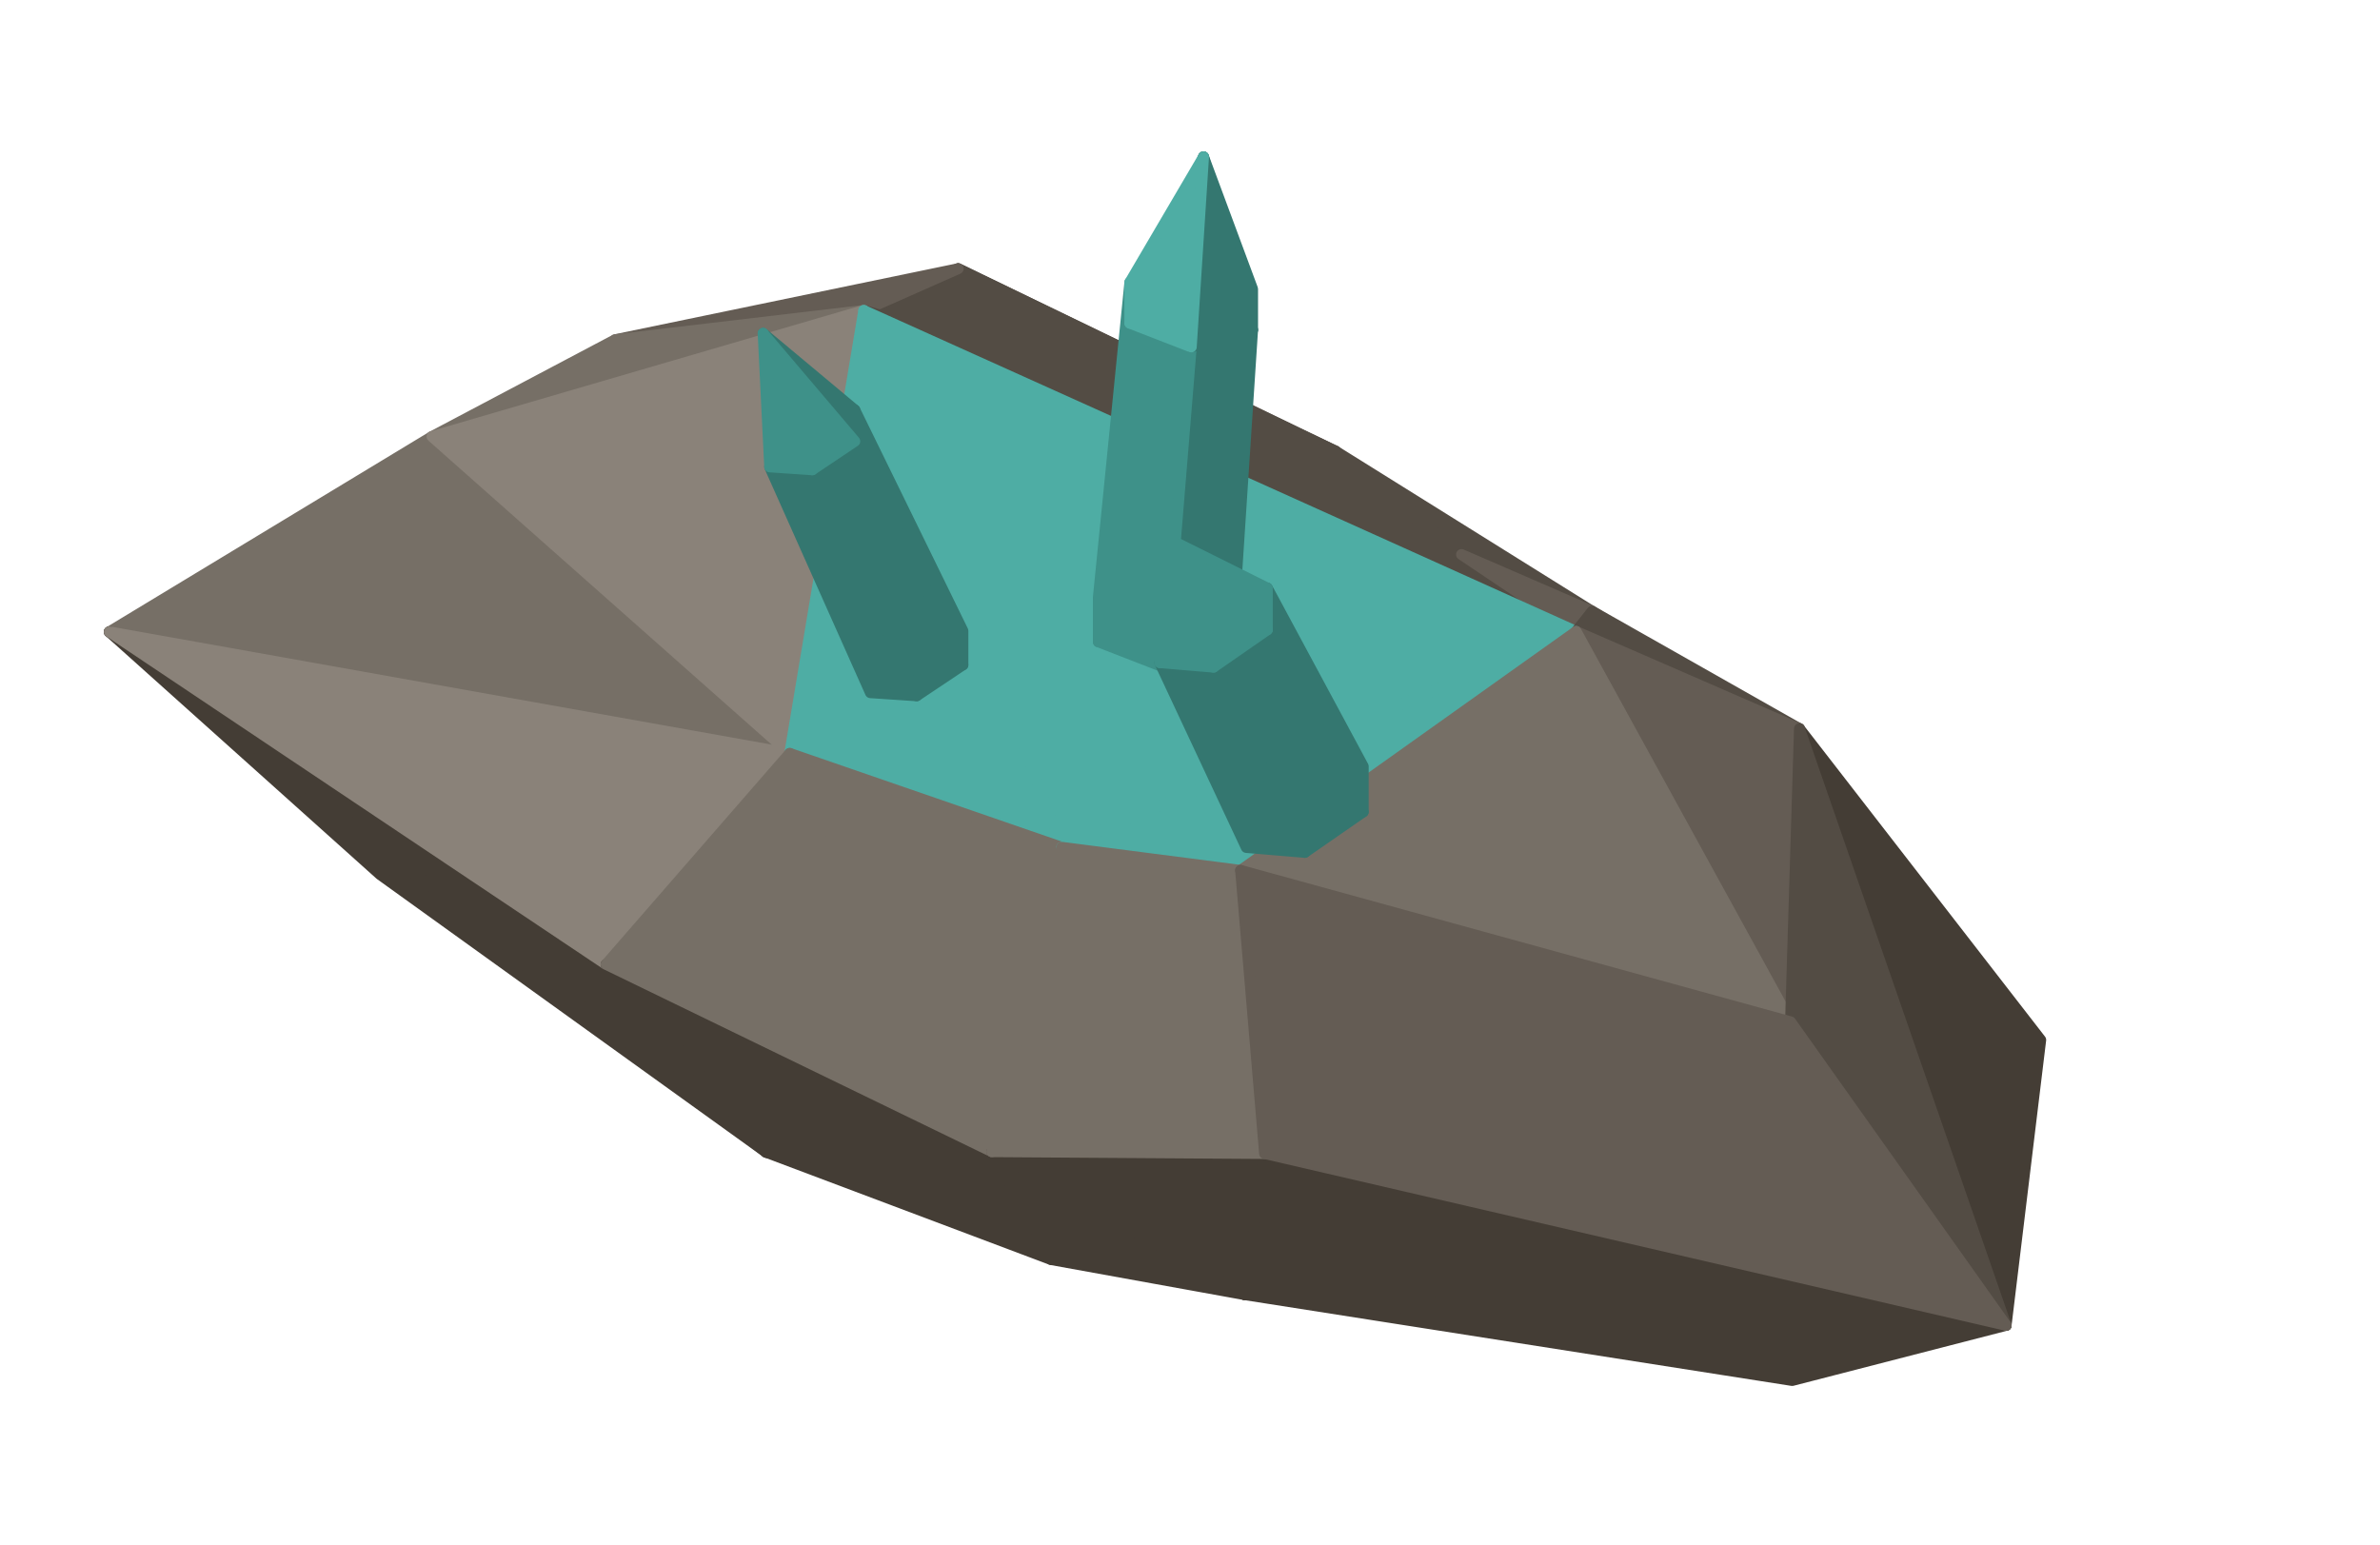
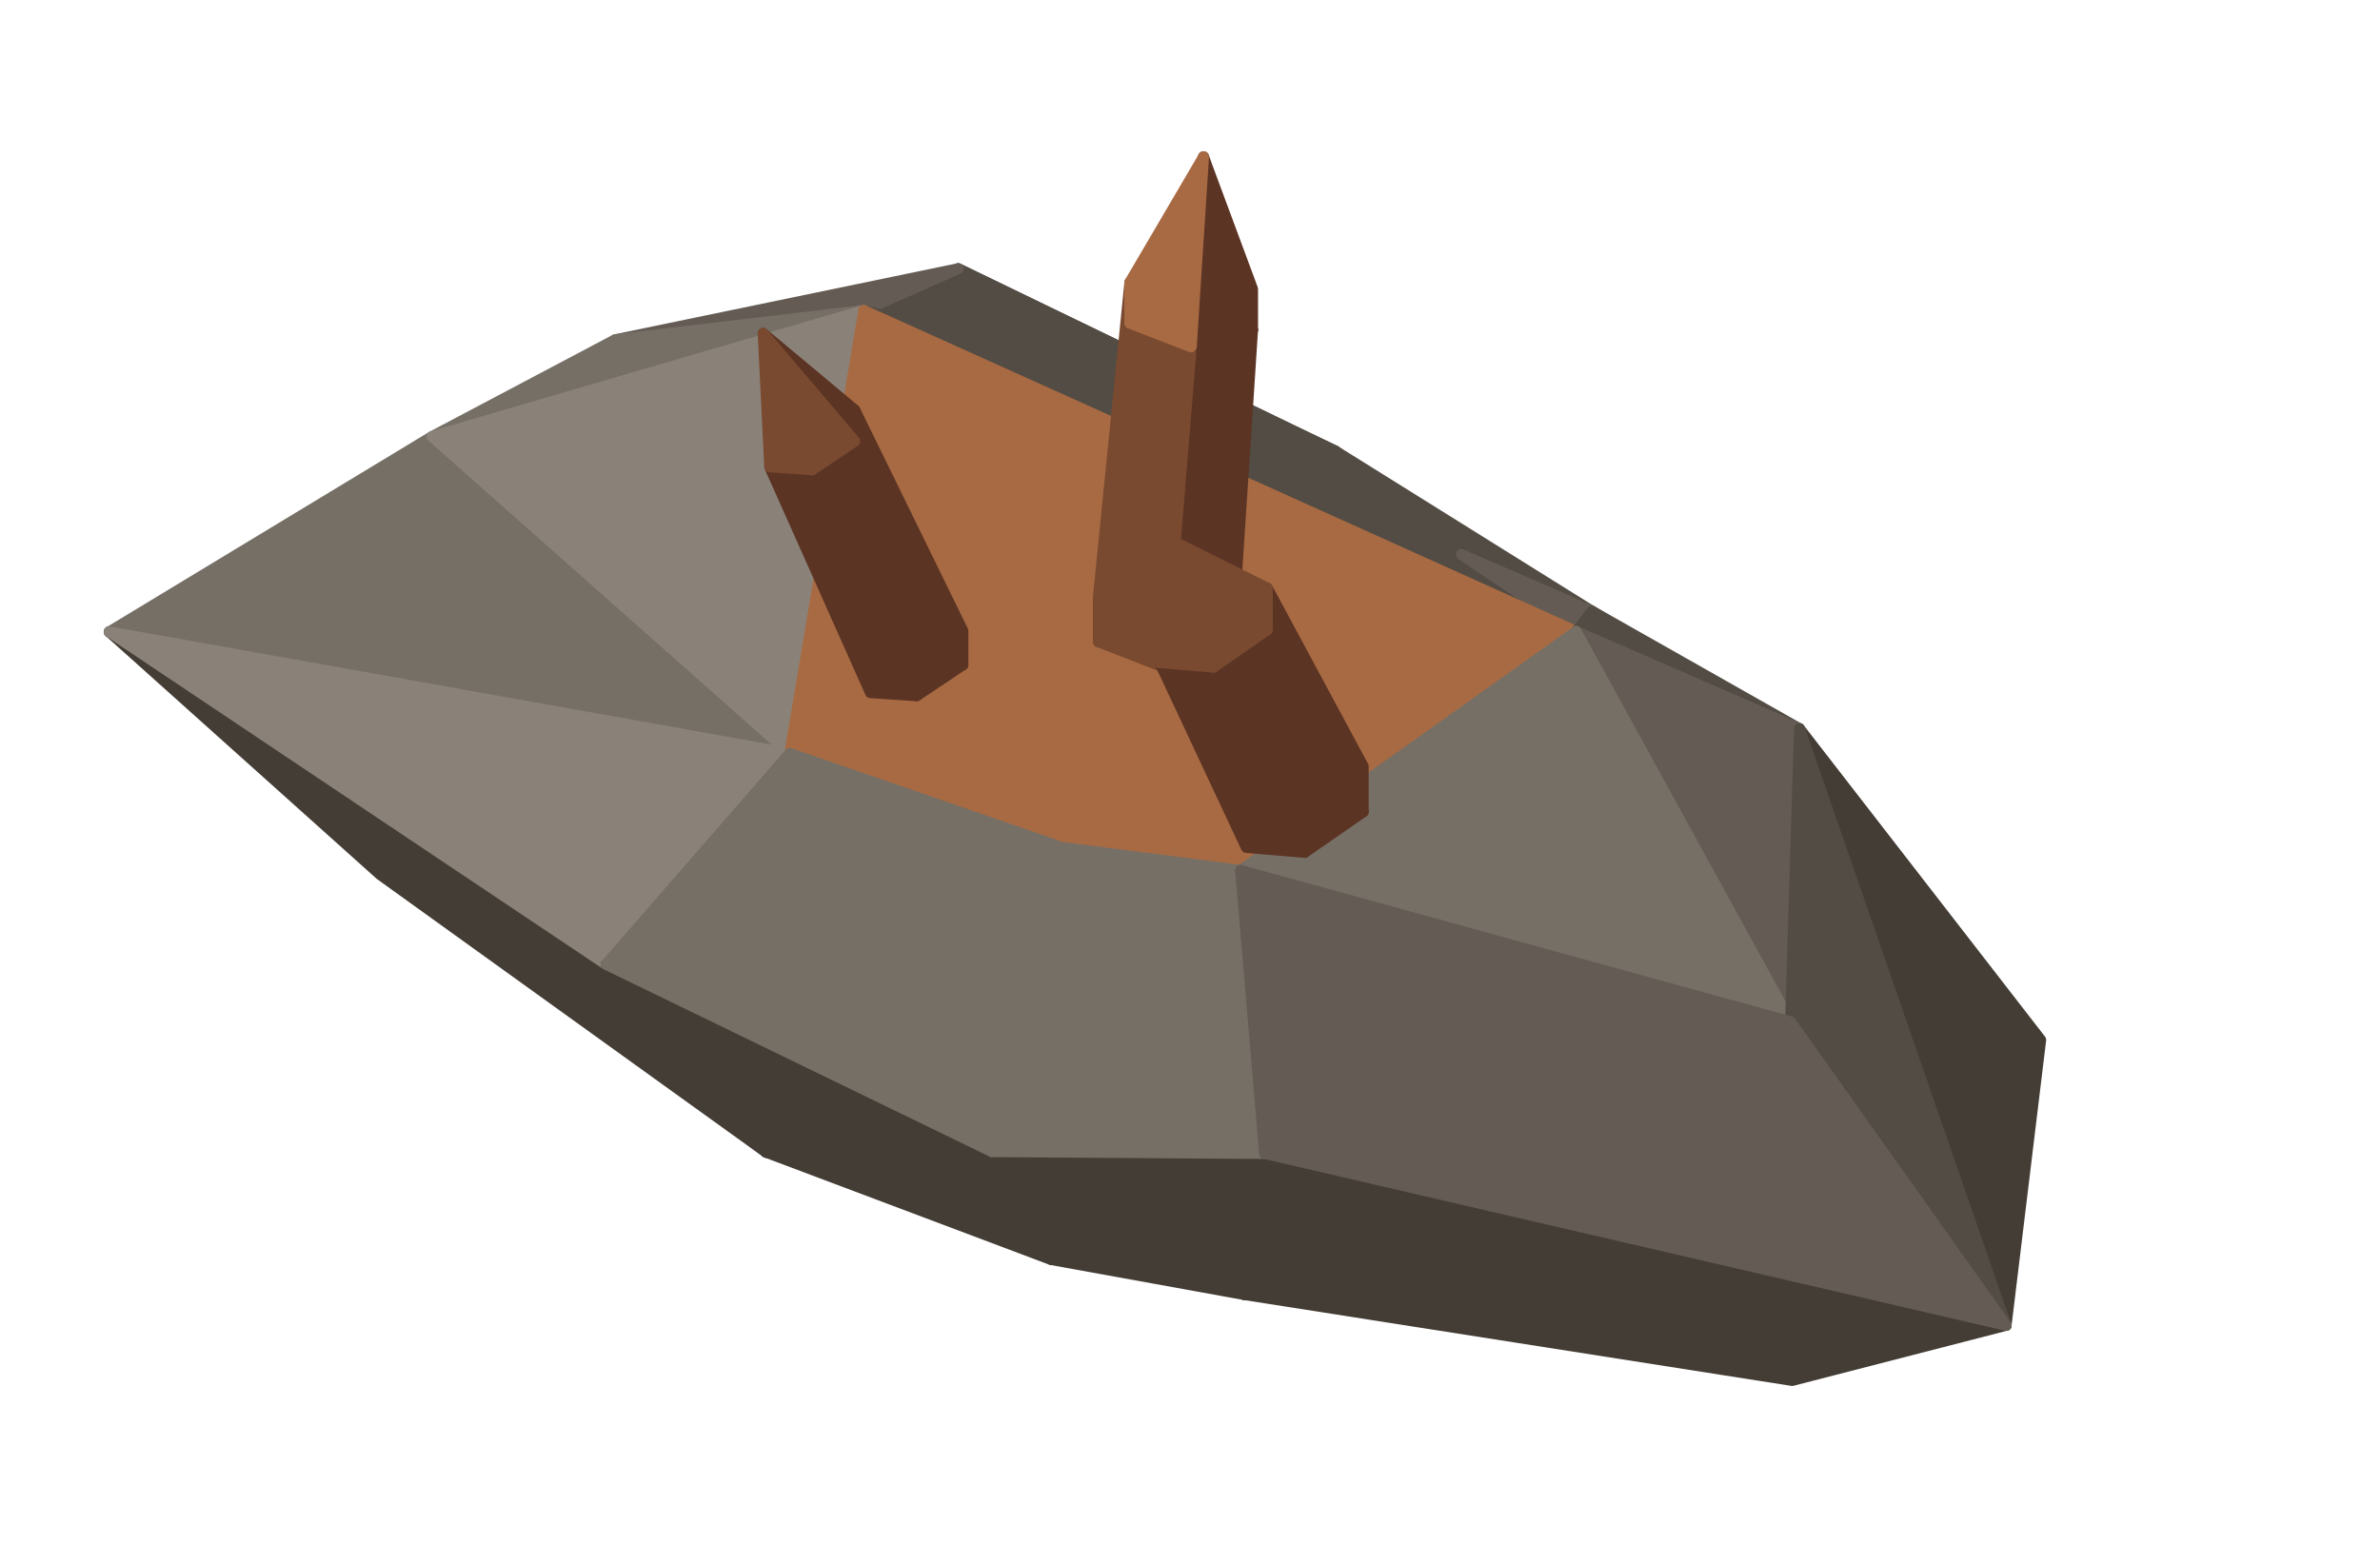
<svg xmlns="http://www.w3.org/2000/svg" width="114.625" height="74.375" viewBox="0 0 262 170">
  <polygon fill="#534C44" stroke="#534C44" stroke-width="1.2" stroke-linejoin="round" points="147.00,49.65 141.72,47.14 105.48,29.58" />
  <polygon fill="#534C44" stroke="#534C44" stroke-width="1.2" stroke-linejoin="round" points="147.00,49.65 177.07,68.42 160.89,61.05" />
  <polygon fill="#534C44" stroke="#534C44" stroke-width="1.2" stroke-linejoin="round" points="147.00,49.65 160.89,61.05 141.72,47.14" />
  <polygon fill="#443D35" stroke="#443D35" stroke-width="1.2" stroke-linejoin="round" points="84.35,126.86 41.84,96.28 12.03,69.56" />
  <polygon fill="#534C44" stroke="#534C44" stroke-width="1.2" stroke-linejoin="round" points="105.48,29.58 141.72,47.14 95.09,34.18" />
  <polygon fill="#645C54" stroke="#645C54" stroke-width="1.2" stroke-linejoin="round" points="67.72,37.40 105.48,29.58 95.09,34.18" />
  <polygon fill="#534C44" stroke="#534C44" stroke-width="1.2" stroke-linejoin="round" points="177.07,68.42 190.26,89.16 160.89,61.05" />
  <polygon fill="#766F66" stroke="#766F66" stroke-width="1.2" stroke-linejoin="round" points="47.56,48.06 67.72,37.40 95.09,34.18" />
  <polygon fill="#766F66" stroke="#766F66" stroke-width="1.2" stroke-linejoin="round" points="12.03,69.56 47.56,48.06 86.94,82.94" />
  <polygon fill="#443D35" stroke="#443D35" stroke-width="1.2" stroke-linejoin="round" points="84.35,126.86 12.03,69.56 66.72,106.17" />
  <polygon fill="#534C44" stroke="#534C44" stroke-width="1.2" stroke-linejoin="round" points="141.72,47.14 173.51,69.52 95.09,34.18" />
  <polygon fill="#8A8279" stroke="#8A8279" stroke-width="1.2" stroke-linejoin="round" points="86.94,82.94 47.56,48.06 95.09,34.18" />
  <polygon fill="#8A8279" stroke="#8A8279" stroke-width="1.2" stroke-linejoin="round" points="66.72,106.17 12.03,69.56 86.94,82.94" />
  <polygon fill="#645C54" stroke="#645C54" stroke-width="1.2" stroke-linejoin="round" points="160.89,61.05 175.27,67.29 173.51,69.52" />
  <polygon fill="#443D35" stroke="#443D35" stroke-width="1.2" stroke-linejoin="round" points="115.72,138.67 84.35,126.86 109.20,126.79" />
-   <polygon fill="#4EADA4" stroke="#4EADA4" stroke-width="1.2" stroke-linejoin="round" points="116.88,93.28 86.94,82.94 95.09,34.18" />
+   <polygon fill="#A86A42" stroke="#A86A42" stroke-width="1.2" stroke-linejoin="round" points="116.88,93.28 86.94,82.94 95.09,34.18" />
  <polygon fill="#443D35" stroke="#443D35" stroke-width="1.2" stroke-linejoin="round" points="84.35,126.86 66.72,106.17 109.20,126.79" />
-   <polygon fill="#4EADA4" stroke="#4EADA4" stroke-width="1.2" stroke-linejoin="round" points="116.88,93.28 95.09,34.18 173.51,69.52" />
+   <polygon fill="#A86A42" stroke="#A86A42" stroke-width="1.2" stroke-linejoin="round" points="116.88,93.28 95.09,34.18 173.51,69.52" />
  <polygon fill="#443D35" stroke="#443D35" stroke-width="1.2" stroke-linejoin="round" points="137.03,142.53 115.72,138.67 109.20,126.79" />
-   <polygon fill="#347770" stroke="#347770" stroke-width="1.2" stroke-linejoin="round" points="106.00,69.45 106.00,73.20 94.10,48.58 94.10,45.13" />
+   <polygon fill="#5C3424" stroke="#5C3424" stroke-width="1.2" stroke-linejoin="round" points="106.00,69.45 106.00,73.20 94.10,48.58 94.10,45.13" />
  <polygon fill="#534C44" stroke="#534C44" stroke-width="1.2" stroke-linejoin="round" points="175.27,67.29 198.09,80.22 173.51,69.52" />
-   <polygon fill="#347770" stroke="#347770" stroke-width="1.2" stroke-linejoin="round" points="100.91,76.60 95.82,76.26 84.73,51.40 89.42,51.72" />
+   <polygon fill="#5C3424" stroke="#5C3424" stroke-width="1.2" stroke-linejoin="round" points="100.91,76.60 95.82,76.26 84.73,51.40 89.42,51.72" />
  <polygon fill="#766F66" stroke="#766F66" stroke-width="1.2" stroke-linejoin="round" points="109.20,126.79 66.72,106.17 86.94,82.94" />
-   <polygon fill="#347770" stroke="#347770" stroke-width="1.2" stroke-linejoin="round" points="106.00,73.20 100.91,76.60 89.42,51.72 94.10,48.58" />
-   <polygon fill="#3E9189" stroke="#3E9189" stroke-width="1.2" stroke-linejoin="round" points="120.91,70.66 120.91,65.76 124.38,31.08 124.38,35.58" />
+   <polygon fill="#5C3424" stroke="#5C3424" stroke-width="1.2" stroke-linejoin="round" points="106.00,73.20 100.91,76.60 89.42,51.72 94.10,48.58" />
+   <polygon fill="#7A4A30" stroke="#7A4A30" stroke-width="1.2" stroke-linejoin="round" points="120.91,70.66 120.91,65.76 124.38,31.08 124.38,35.58" />
  <polygon fill="#766F66" stroke="#766F66" stroke-width="1.2" stroke-linejoin="round" points="109.20,126.79 86.94,82.94 116.88,93.28" />
  <polygon fill="#443D35" stroke="#443D35" stroke-width="1.2" stroke-linejoin="round" points="137.03,142.53 109.20,126.79 139.21,126.99" />
-   <polygon fill="#347770" stroke="#347770" stroke-width="1.2" stroke-linejoin="round" points="135.59,71.47 128.25,73.51 131.14,38.20 137.89,36.32" />
+   <polygon fill="#5C3424" stroke="#5C3424" stroke-width="1.2" stroke-linejoin="round" points="135.59,71.47 128.25,73.51 131.14,38.20 137.89,36.32" />
  <polygon fill="#443D35" stroke="#443D35" stroke-width="1.2" stroke-linejoin="round" points="197.29,151.98 137.03,142.53 220.84,145.91" />
-   <polygon fill="#3E9189" stroke="#3E9189" stroke-width="1.2" stroke-linejoin="round" points="128.25,73.51 120.91,70.66 124.38,35.58 131.14,38.20" />
-   <polygon fill="#347770" stroke="#347770" stroke-width="1.2" stroke-linejoin="round" points="94.10,45.13 94.10,48.58 84.01,36.70" />
-   <polygon fill="#3E9189" stroke="#3E9189" stroke-width="1.2" stroke-linejoin="round" points="89.42,51.72 84.73,51.40 84.01,36.70" />
-   <polygon fill="#3E9189" stroke="#3E9189" stroke-width="1.2" stroke-linejoin="round" points="94.10,48.58 89.42,51.72 84.01,36.70" />
-   <polygon fill="#4EADA4" stroke="#4EADA4" stroke-width="1.2" stroke-linejoin="round" points="136.57,95.82 116.88,93.28 173.51,69.52" />
+   <polygon fill="#7A4A30" stroke="#7A4A30" stroke-width="1.2" stroke-linejoin="round" points="128.25,73.51 120.91,70.66 124.38,35.58 131.14,38.20" />
+   <polygon fill="#5C3424" stroke="#5C3424" stroke-width="1.2" stroke-linejoin="round" points="94.10,45.13 94.10,48.58 84.01,36.70" />
+   <polygon fill="#7A4A30" stroke="#7A4A30" stroke-width="1.2" stroke-linejoin="round" points="89.42,51.72 84.73,51.40 84.01,36.70" />
+   <polygon fill="#7A4A30" stroke="#7A4A30" stroke-width="1.2" stroke-linejoin="round" points="94.10,48.58 89.42,51.72 84.01,36.70" />
+   <polygon fill="#A86A42" stroke="#A86A42" stroke-width="1.2" stroke-linejoin="round" points="136.57,95.82 116.88,93.28 173.51,69.52" />
  <polygon fill="#766F66" stroke="#766F66" stroke-width="1.2" stroke-linejoin="round" points="109.20,126.79 116.88,93.28 136.57,95.82" />
  <polygon fill="#443D35" stroke="#443D35" stroke-width="1.2" stroke-linejoin="round" points="224.65,114.49 220.84,145.91 198.09,80.22" />
  <polygon fill="#645C54" stroke="#645C54" stroke-width="1.2" stroke-linejoin="round" points="198.09,80.22 197.11,112.49 173.51,69.52" />
  <polygon fill="#443D35" stroke="#443D35" stroke-width="1.2" stroke-linejoin="round" points="137.03,142.53 139.21,126.99 220.84,145.91" />
  <polygon fill="#766F66" stroke="#766F66" stroke-width="1.2" stroke-linejoin="round" points="197.11,112.49 136.57,95.82 173.51,69.52" />
  <polygon fill="#766F66" stroke="#766F66" stroke-width="1.2" stroke-linejoin="round" points="139.21,126.99 109.20,126.79 136.57,95.82" />
-   <polygon fill="#347770" stroke="#347770" stroke-width="1.2" stroke-linejoin="round" points="150.07,84.37 150.07,89.38 139.51,69.34 139.51,64.74" />
-   <polygon fill="#347770" stroke="#347770" stroke-width="1.2" stroke-linejoin="round" points="137.89,31.82 137.89,36.32 132.49,17.27" />
-   <polygon fill="#4EADA4" stroke="#4EADA4" stroke-width="1.2" stroke-linejoin="round" points="124.38,35.58 124.38,31.08 132.49,17.27" />
-   <polygon fill="#347770" stroke="#347770" stroke-width="1.2" stroke-linejoin="round" points="143.64,93.84 137.20,93.30 127.67,72.95 133.59,73.45" />
-   <polygon fill="#347770" stroke="#347770" stroke-width="1.2" stroke-linejoin="round" points="150.07,89.38 143.64,93.84 133.59,73.45 139.51,69.34" />
-   <polygon fill="#347770" stroke="#347770" stroke-width="1.2" stroke-linejoin="round" points="137.89,36.32 131.14,38.20 132.49,17.27" />
-   <polygon fill="#4EADA4" stroke="#4EADA4" stroke-width="1.2" stroke-linejoin="round" points="131.14,38.20 124.38,35.58 132.49,17.27" />
+   <polygon fill="#5C3424" stroke="#5C3424" stroke-width="1.2" stroke-linejoin="round" points="150.07,84.37 150.07,89.38 139.51,69.34 139.51,64.74" />
+   <polygon fill="#5C3424" stroke="#5C3424" stroke-width="1.2" stroke-linejoin="round" points="137.89,31.82 137.89,36.32 132.49,17.27" />
+   <polygon fill="#A86A42" stroke="#A86A42" stroke-width="1.2" stroke-linejoin="round" points="124.38,35.58 124.38,31.08 132.49,17.27" />
+   <polygon fill="#5C3424" stroke="#5C3424" stroke-width="1.2" stroke-linejoin="round" points="143.64,93.84 137.20,93.30 127.67,72.95 133.59,73.45" />
+   <polygon fill="#5C3424" stroke="#5C3424" stroke-width="1.2" stroke-linejoin="round" points="150.07,89.38 143.64,93.84 133.59,73.45 139.51,69.34" />
+   <polygon fill="#5C3424" stroke="#5C3424" stroke-width="1.2" stroke-linejoin="round" points="137.89,36.32 131.14,38.20 132.49,17.27" />
+   <polygon fill="#A86A42" stroke="#A86A42" stroke-width="1.2" stroke-linejoin="round" points="131.14,38.20 124.38,35.58 132.49,17.27" />
  <polygon fill="#534C44" stroke="#534C44" stroke-width="1.2" stroke-linejoin="round" points="220.84,145.91 197.11,112.49 198.09,80.22" />
  <polygon fill="#645C54" stroke="#645C54" stroke-width="1.2" stroke-linejoin="round" points="220.84,145.91 139.21,126.99 136.57,95.82" />
-   <polygon fill="#3E9189" stroke="#3E9189" stroke-width="1.2" stroke-linejoin="round" points="127.67,72.95 127.67,68.35 128.87,59.44" />
+   <polygon fill="#7A4A30" stroke="#7A4A30" stroke-width="1.2" stroke-linejoin="round" points="127.67,72.95 127.67,68.35 128.87,59.44" />
  <polygon fill="#645C54" stroke="#645C54" stroke-width="1.2" stroke-linejoin="round" points="220.84,145.91 136.57,95.82 197.11,112.49" />
-   <polygon fill="#3E9189" stroke="#3E9189" stroke-width="1.2" stroke-linejoin="round" points="139.51,64.74 139.51,69.34 128.87,59.44" />
-   <polygon fill="#3E9189" stroke="#3E9189" stroke-width="1.2" stroke-linejoin="round" points="133.59,73.45 127.67,72.95 128.87,59.44" />
-   <polygon fill="#3E9189" stroke="#3E9189" stroke-width="1.2" stroke-linejoin="round" points="139.51,69.34 133.59,73.45 128.87,59.44" />
+   <polygon fill="#7A4A30" stroke="#7A4A30" stroke-width="1.2" stroke-linejoin="round" points="139.51,64.74 139.51,69.34 128.87,59.44" />
+   <polygon fill="#7A4A30" stroke="#7A4A30" stroke-width="1.2" stroke-linejoin="round" points="133.59,73.45 127.67,72.95 128.87,59.44" />
+   <polygon fill="#7A4A30" stroke="#7A4A30" stroke-width="1.2" stroke-linejoin="round" points="139.51,69.34 133.59,73.45 128.87,59.44" />
</svg>
